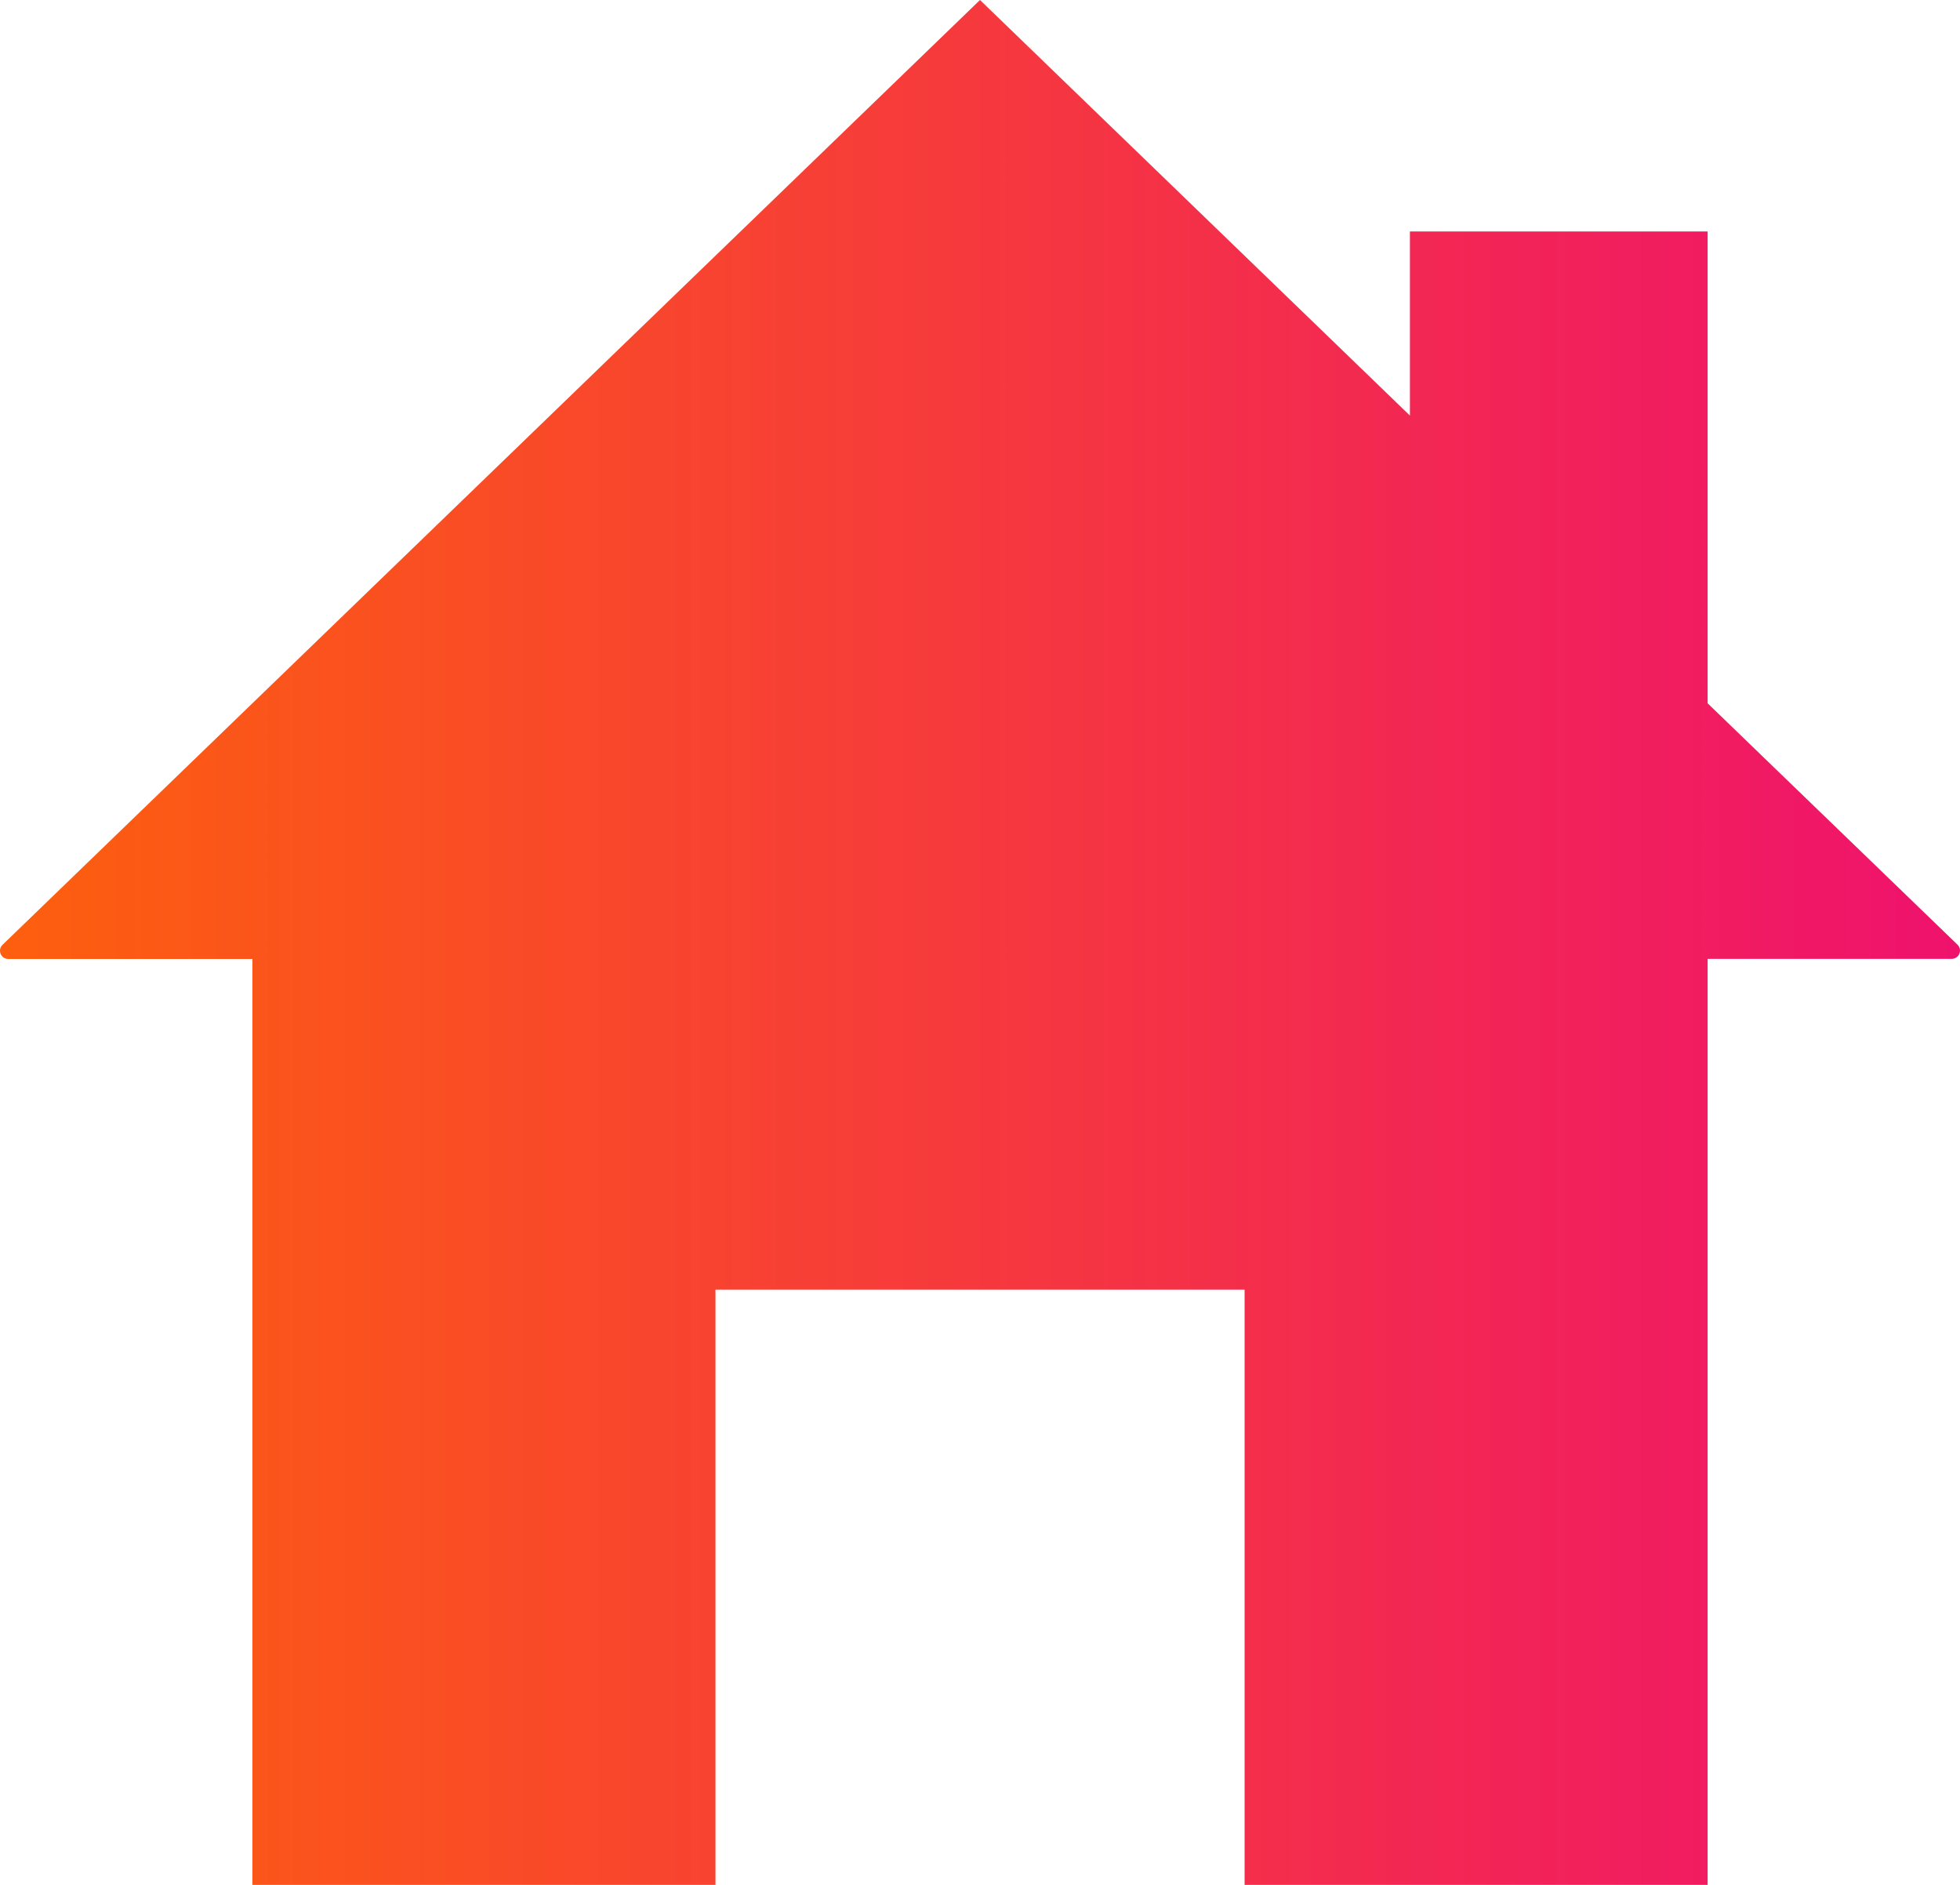
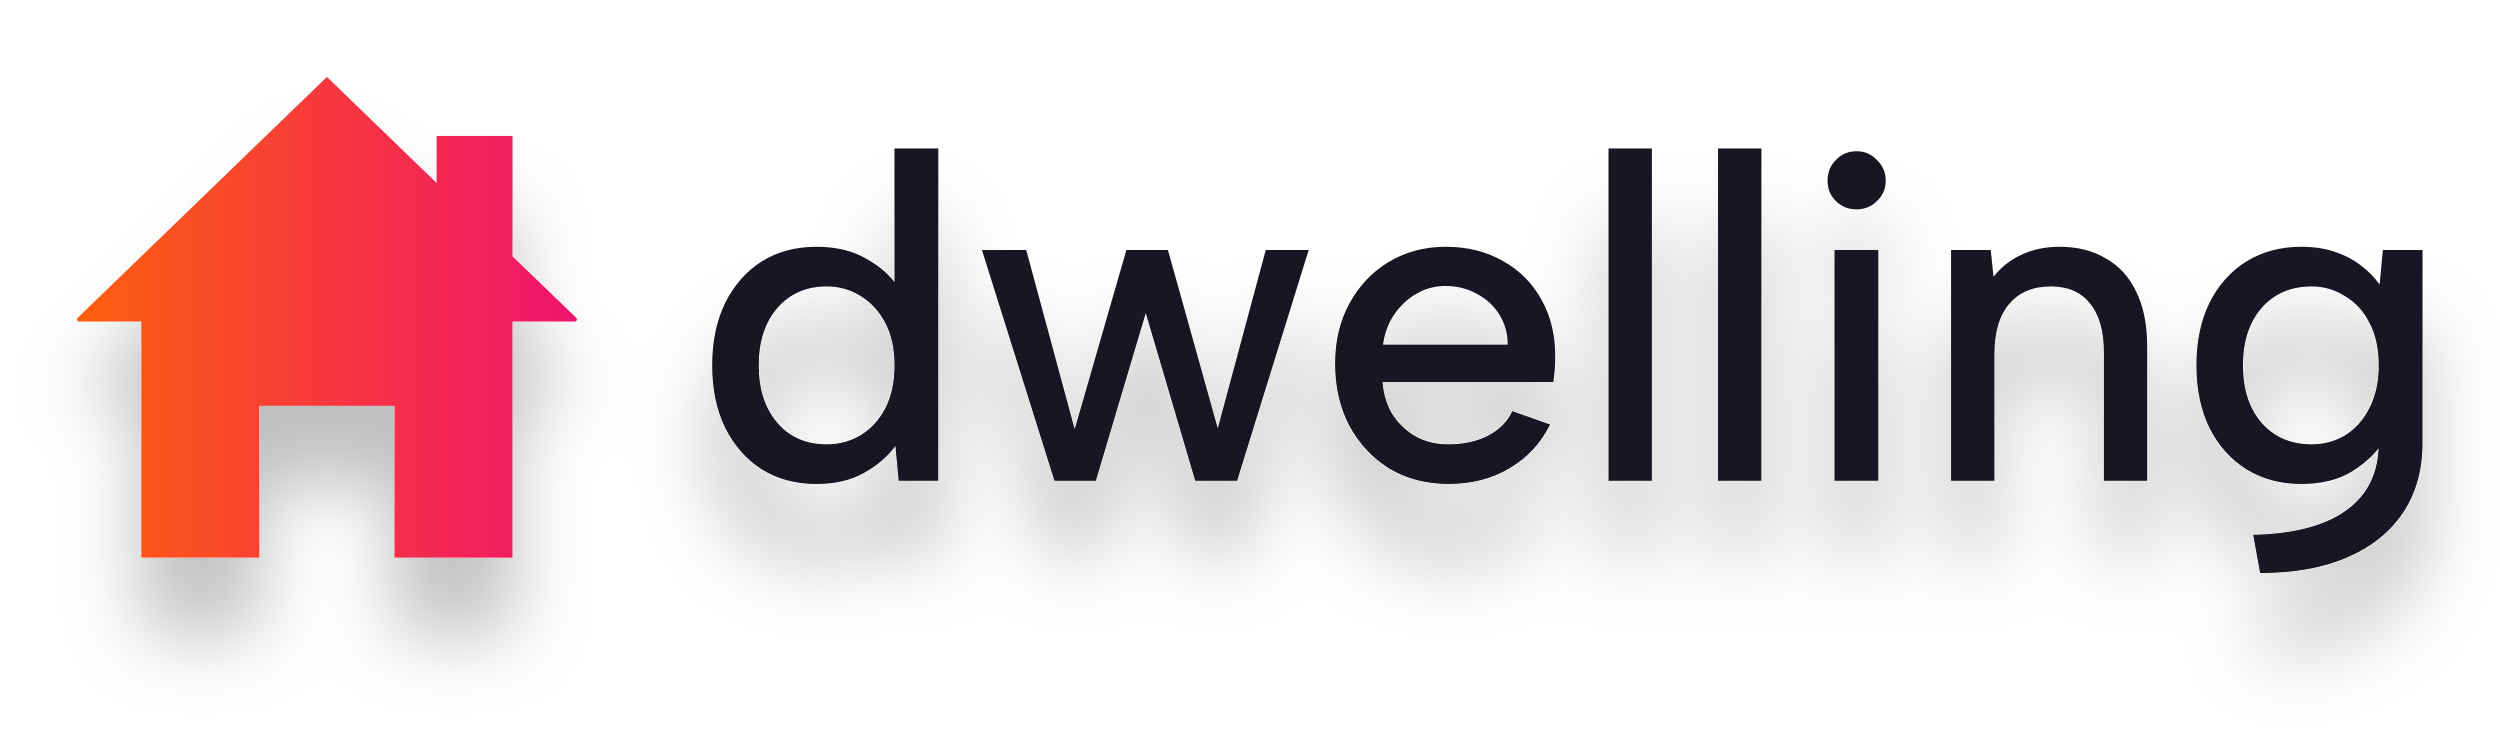
- <svg xmlns="http://www.w3.org/2000/svg" width="26" height="25" viewBox="0 0 26 25" fill="none">
-   <path d="M22.652 9.328L25.966 12.529C25.982 12.545 25.993 12.564 25.998 12.585C26.002 12.607 26 12.629 25.992 12.649C25.984 12.67 25.97 12.687 25.951 12.699C25.933 12.711 25.912 12.718 25.89 12.718H22.652V25H16.51V17.105H9.491V25H3.348V12.719H0.11C0.088 12.719 0.067 12.713 0.048 12.701C0.03 12.688 0.016 12.671 0.008 12.651C-0 12.63 -0.002 12.608 0.002 12.587C0.007 12.565 0.018 12.546 0.034 12.531L13 0L18.703 5.512V3.07H22.652V9.328Z" fill="url(#paint0_linear_1_446)" />
+ <svg xmlns="http://www.w3.org/2000/svg" width="130" height="38" viewBox="0 0 130 38" fill="none">
+   <g filter="url(#filter0_d_1_444)">
+     <path d="M46.776 15.04L46.512 15.112V7.72H48.792V25H46.728L46.56 23.2C46.16 23.744 45.616 24.208 44.928 24.592C44.256 24.976 43.432 25.168 42.456 25.168C41.368 25.168 40.416 24.912 39.6 24.4C38.8 23.888 38.168 23.168 37.704 22.24C37.256 21.312 37.032 20.232 37.032 19C37.032 17.768 37.256 16.688 37.704 15.76C38.168 14.832 38.8 14.112 39.6 13.6C40.416 13.088 41.368 12.832 42.456 12.832C43.496 12.832 44.376 13.048 45.096 13.48C45.832 13.896 46.392 14.416 46.776 15.04ZM39.456 19C39.456 20.232 39.776 21.224 40.416 21.976C41.056 22.728 41.912 23.104 42.984 23.104C43.64 23.104 44.232 22.944 44.76 22.624C45.288 22.304 45.712 21.84 46.032 21.232C46.352 20.608 46.512 19.864 46.512 19C46.512 18.136 46.352 17.4 46.032 16.792C45.712 16.184 45.288 15.72 44.76 15.4C44.232 15.064 43.64 14.896 42.984 14.896C41.928 14.896 41.072 15.272 40.416 16.024C39.776 16.776 39.456 17.768 39.456 19ZM56.988 25H54.828L51.06 13H53.364L55.884 22.312L58.572 13H60.732L63.324 22.264L65.82 13H68.052L64.332 25H62.148L59.58 16.288L56.988 25ZM75.327 25.168C74.175 25.168 73.151 24.904 72.255 24.376C71.375 23.832 70.679 23.088 70.167 22.144C69.671 21.2 69.423 20.12 69.423 18.904C69.423 17.736 69.671 16.696 70.167 15.784C70.663 14.872 71.343 14.152 72.207 13.624C73.087 13.096 74.079 12.832 75.183 12.832C76.303 12.832 77.295 13.08 78.159 13.576C79.023 14.056 79.695 14.736 80.175 15.616C80.655 16.48 80.887 17.48 80.871 18.616C80.871 18.808 80.863 19.008 80.847 19.216C80.831 19.408 80.807 19.624 80.775 19.864H71.895C71.943 20.504 72.119 21.072 72.423 21.568C72.743 22.048 73.143 22.424 73.623 22.696C74.119 22.968 74.679 23.104 75.303 23.104C76.103 23.104 76.799 22.952 77.391 22.648C77.983 22.328 78.399 21.904 78.639 21.376L80.607 22.072C80.127 23.048 79.423 23.808 78.495 24.352C77.583 24.896 76.527 25.168 75.327 25.168ZM78.399 17.92C78.399 17.344 78.255 16.824 77.967 16.36C77.679 15.896 77.287 15.536 76.791 15.28C76.311 15.008 75.767 14.872 75.159 14.872C74.615 14.872 74.111 15.008 73.647 15.28C73.199 15.536 72.815 15.896 72.495 16.36C72.191 16.808 71.999 17.328 71.919 17.92H78.399ZM83.642 7.72H85.898V25H83.642V7.72ZM89.337 7.72H91.593V25H89.337V7.72ZM95.393 13H97.673V25H95.393V13ZM96.545 10.888C96.113 10.888 95.753 10.744 95.465 10.456C95.177 10.168 95.033 9.816 95.033 9.4C95.033 8.968 95.177 8.608 95.465 8.32C95.753 8.016 96.113 7.864 96.545 7.864C96.961 7.864 97.313 8.016 97.601 8.32C97.905 8.608 98.057 8.968 98.057 9.4C98.057 9.816 97.905 10.168 97.601 10.456C97.313 10.744 96.961 10.888 96.545 10.888ZM101.455 13H103.519L103.663 14.392C104.047 13.896 104.535 13.512 105.127 13.24C105.719 12.968 106.375 12.832 107.095 12.832C108.023 12.832 108.823 13.032 109.495 13.432C110.183 13.816 110.711 14.392 111.079 15.16C111.463 15.928 111.655 16.888 111.655 18.04V25H109.399V18.328C109.399 17.208 109.159 16.36 108.679 15.784C108.215 15.192 107.535 14.896 106.639 14.896C105.711 14.896 104.991 15.2 104.479 15.808C103.967 16.4 103.711 17.28 103.711 18.448V25H101.455V13ZM123.908 13H125.972V23.032C125.972 24.44 125.636 25.648 124.964 26.656C124.292 27.664 123.324 28.44 122.06 28.984C120.812 29.528 119.3 29.8 117.524 29.8L117.164 27.808C119.308 27.76 120.932 27.328 122.036 26.512C123.14 25.712 123.692 24.552 123.692 23.032V22.912L123.956 22.936C123.572 23.544 123.02 24.072 122.3 24.52C121.596 24.952 120.716 25.168 119.66 25.168C118.588 25.168 117.636 24.912 116.804 24.4C115.988 23.888 115.348 23.168 114.884 22.24C114.436 21.312 114.212 20.232 114.212 19C114.212 17.768 114.436 16.688 114.884 15.76C115.348 14.832 115.988 14.112 116.804 13.6C117.636 13.088 118.588 12.832 119.66 12.832C120.316 12.832 120.9 12.92 121.412 13.096C121.94 13.272 122.396 13.512 122.78 13.816C123.164 14.104 123.484 14.432 123.74 14.8L123.908 13ZM116.636 19C116.636 20.232 116.956 21.224 117.596 21.976C118.252 22.728 119.124 23.104 120.212 23.104C120.852 23.104 121.436 22.944 121.964 22.624C122.492 22.288 122.908 21.816 123.212 21.208C123.532 20.584 123.692 19.848 123.692 19C123.692 18.136 123.532 17.4 123.212 16.792C122.908 16.184 122.484 15.72 121.94 15.4C121.412 15.064 120.836 14.896 120.212 14.896C119.124 14.896 118.252 15.272 117.596 16.024C116.956 16.776 116.636 17.768 116.636 19Z" fill="#191623" />
+     <path d="M26.652 13.328L29.966 16.529C29.982 16.545 29.993 16.564 29.998 16.585C30.002 16.607 30 16.629 29.992 16.649C29.984 16.67 29.97 16.687 29.951 16.699C29.933 16.712 29.912 16.718 29.89 16.718H26.652V29H20.51V21.105H13.491V29H7.348V16.719H4.11C4.088 16.719 4.067 16.713 4.048 16.701C4.03 16.688 4.016 16.671 4.008 16.651C4 16.631 3.998 16.608 4.002 16.587C4.007 16.565 4.018 16.546 4.034 16.531L17 4L22.703 9.512V7.07H26.652V13.328Z" fill="url(#paint0_linear_1_444)" />
+   </g>
  <defs>
-     <linearGradient id="paint0_linear_1_446" x1="-1.1003e-07" y1="13" x2="26" y2="13" gradientUnits="userSpaceOnUse">
+     <filter id="filter0_d_1_444" x="0" y="4" width="129.972" height="33.8" filterUnits="userSpaceOnUse" color-interpolation-filters="sRGB">
+       <feFlood flood-opacity="0" result="BackgroundImageFix" />
+       <feColorMatrix in="SourceAlpha" type="matrix" values="0 0 0 0 0 0 0 0 0 0 0 0 0 0 0 0 0 0 127 0" result="hardAlpha" />
+       <feOffset dy="4" />
+       <feGaussianBlur stdDeviation="2" />
+       <feComposite in2="hardAlpha" operator="out" />
+       <feColorMatrix type="matrix" values="0 0 0 0 0 0 0 0 0 0 0 0 0 0 0 0 0 0 0.25 0" />
+       <feBlend mode="normal" in2="BackgroundImageFix" result="effect1_dropShadow_1_444" />
+       <feBlend mode="normal" in="SourceGraphic" in2="effect1_dropShadow_1_444" result="shape" />
+     </filter>
+     <linearGradient id="paint0_linear_1_444" x1="4" y1="17" x2="30" y2="17" gradientUnits="userSpaceOnUse">
      <stop stop-color="#FD5F0E" />
      <stop offset="1" stop-color="#EF126D" />
    </linearGradient>
  </defs>
</svg>
